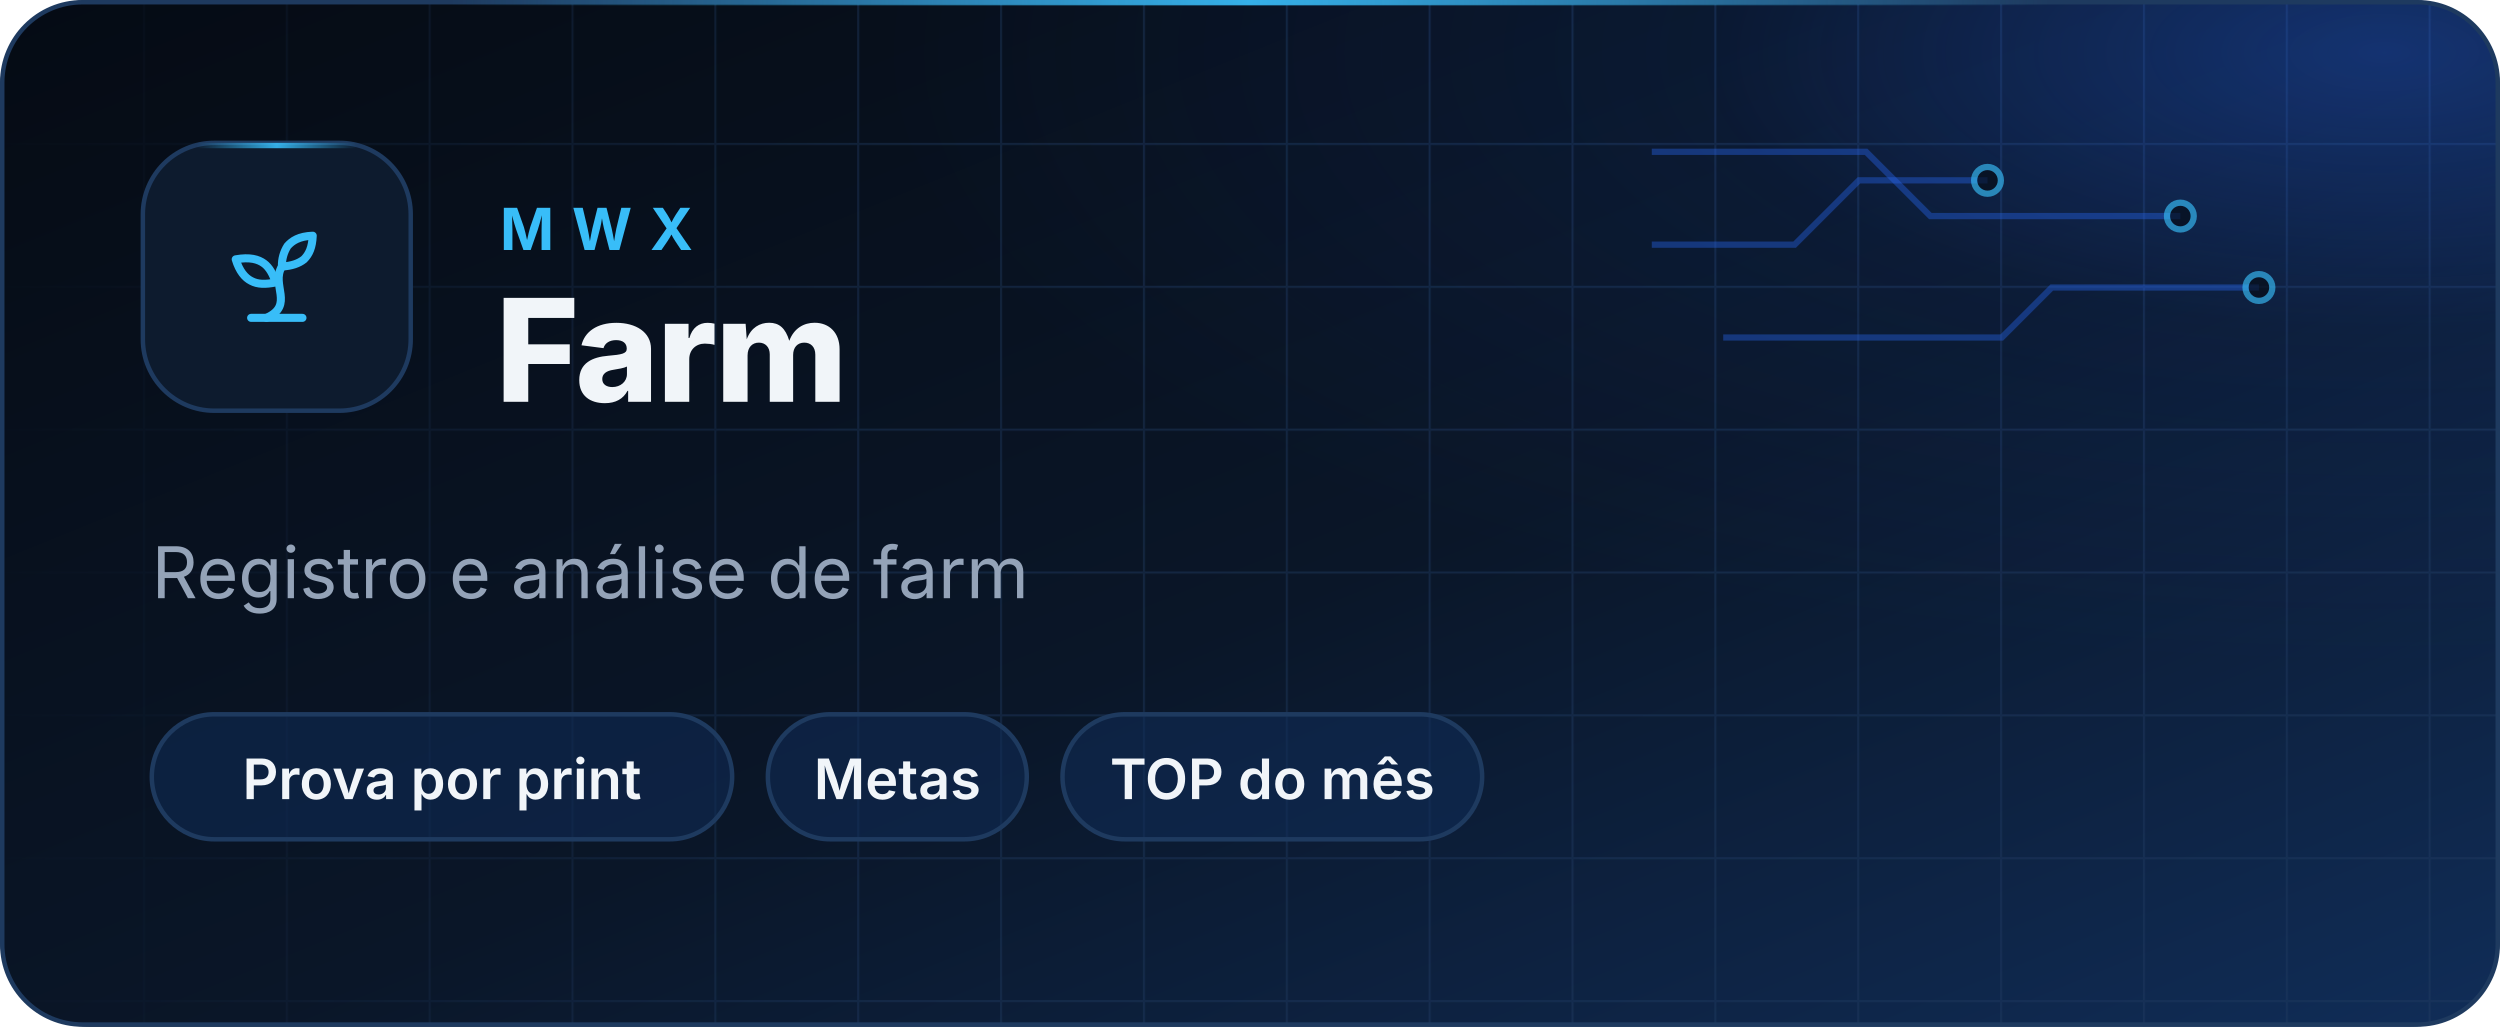
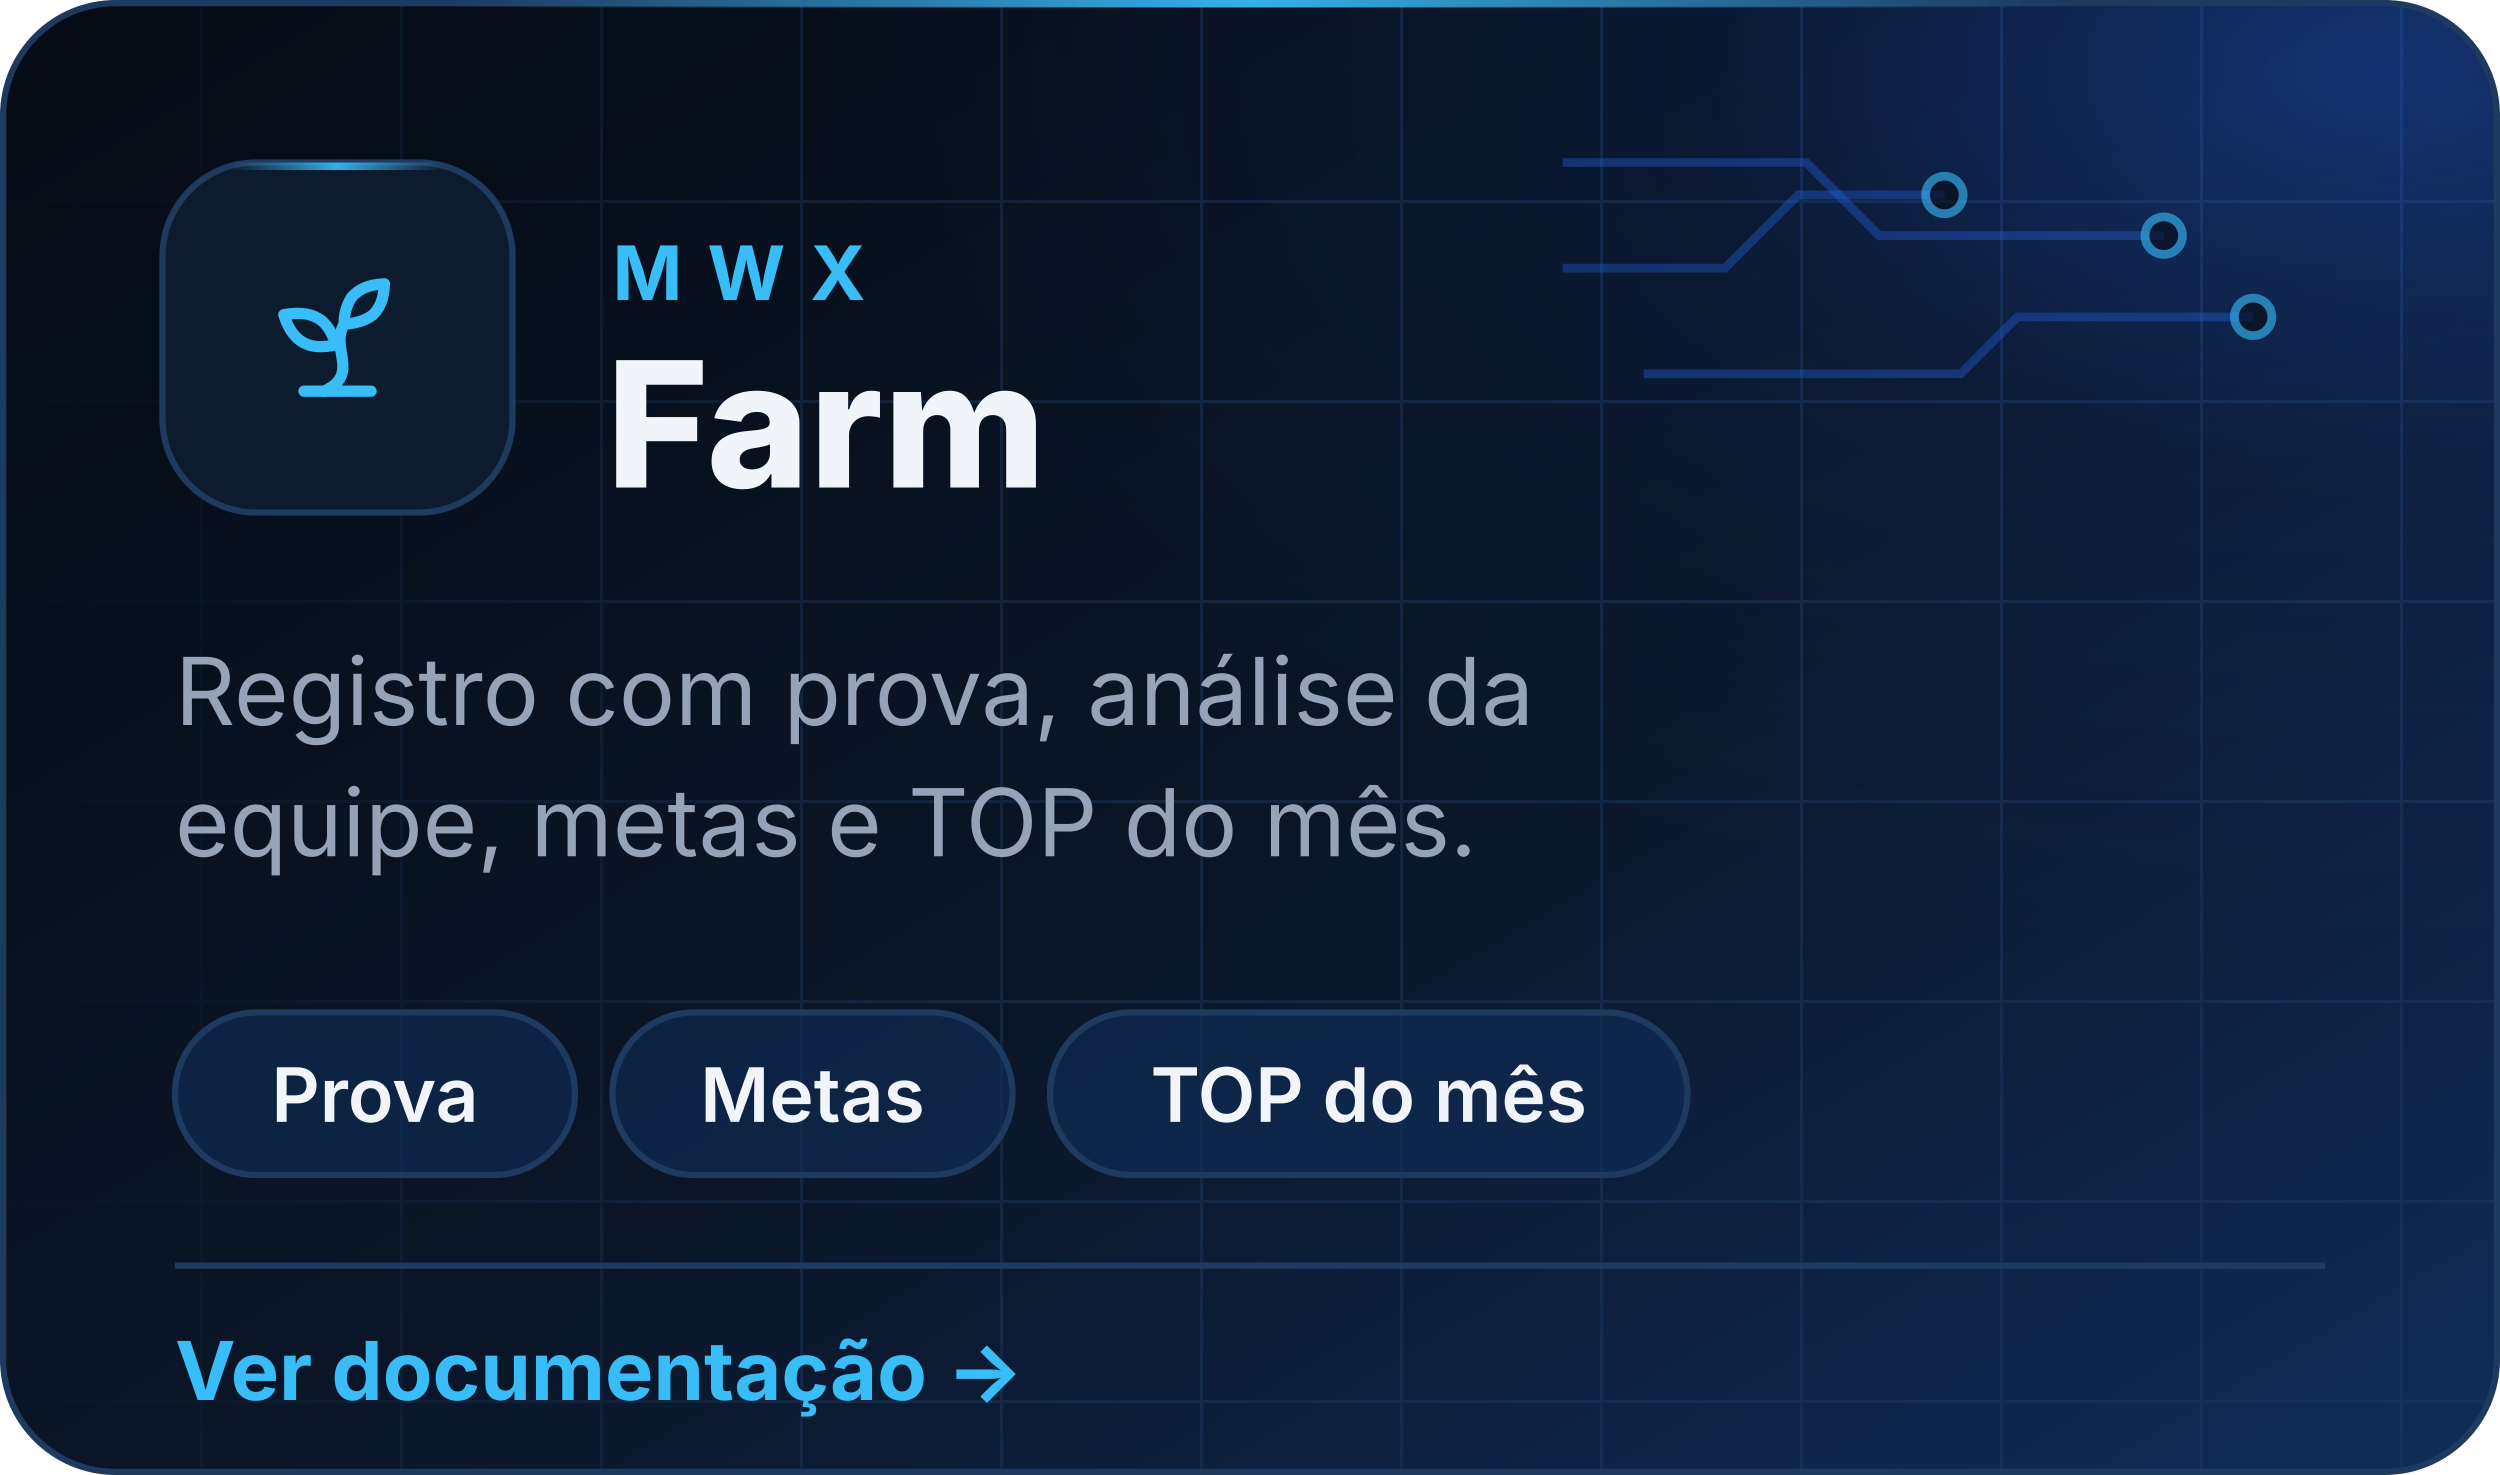
- <svg xmlns="http://www.w3.org/2000/svg" width="560" height="230" viewBox="0 0 560 230" role="img" aria-label="MWX Farm — Registro e análise de farm" font-family="'Segoe UI', 'Inter', 'Helvetica Neue', Arial, sans-serif">
+ <svg xmlns="http://www.w3.org/2000/svg" width="400" height="236" viewBox="0 0 400 236" role="img" aria-label="MWX Farm: Registro com prova, análise da equipe, metas e TOP do mês." font-family="'Segoe UI', 'Inter', 'Helvetica Neue', Arial, sans-serif">
  <defs>
-     <linearGradient id="bgcfarm" x1="0" y1="0" x2="1" y2="1">
+     <linearGradient id="bgvfarm" x1="0" y1="0" x2="1" y2="1">
      <stop offset="0" stop-color="#050B14" />
      <stop offset=".55" stop-color="#0A1628" />
      <stop offset="1" stop-color="#102D58" />
    </linearGradient>
-     <radialGradient id="glowcfarm" cx="0.95" cy="0.05" r=".6">
+     <radialGradient id="glowvfarm" cx="0.95" cy="0.05" r=".6">
      <stop offset="0" stop-color="#2563EB" stop-opacity=".38" />
      <stop offset=".45" stop-color="#2563EB" stop-opacity=".08" />
      <stop offset="1" stop-color="#2563EB" stop-opacity="0" />
    </radialGradient>
-     <pattern id="gridcfarm" width="32" height="32" patternUnits="userSpaceOnUse">
+     <pattern id="gridvfarm" width="32" height="32" patternUnits="userSpaceOnUse">
      <path d="M32 0H0V32" fill="none" stroke="#1E3A5F" stroke-width="1" opacity=".45" />
    </pattern>
-     <linearGradient id="edgecfarm" x1="0" y1="0" x2="1" y2="0">
+     <linearGradient id="edgevfarm" x1="0" y1="0" x2="1" y2="0">
      <stop offset="0" stop-color="#38BDF8" stop-opacity="0" />
      <stop offset=".5" stop-color="#38BDF8" stop-opacity=".9" />
      <stop offset="1" stop-color="#38BDF8" stop-opacity="0" />
    </linearGradient>
-     <linearGradient id="txtcfarm" x1="0" y1="0" x2="1" y2="0">
+     <linearGradient id="txtvfarm" x1="0" y1="0" x2="1" y2="0">
      <stop offset="0" stop-color="#2563EB" />
      <stop offset=".5" stop-color="#3B82F6" />
      <stop offset="1" stop-color="#38BDF8" />
    </linearGradient>
-     <linearGradient id="fadecfarm" x1="0" y1="0" x2="1" y2="0">
+     <linearGradient id="fadevfarm" x1="0" y1="0" x2="1" y2="0">
      <stop offset="0" stop-color="#fff" stop-opacity="0" />
      <stop offset=".35" stop-color="#fff" stop-opacity=".9" />
      <stop offset="1" stop-color="#fff" />
    </linearGradient>
-     <mask id="gmcfarm">
-       <rect width="560" height="230" fill="url(#fadecfarm)" />
+     <mask id="gmvfarm">
+       <rect width="400" height="236" fill="url(#fadevfarm)" />
    </mask>
-     <clipPath id="clipcfarm">
-       <rect width="560" height="230" rx="20" />
+     <clipPath id="clipvfarm">
+       <rect width="400" height="236" rx="20" />
    </clipPath>
  </defs>
-   <g clip-path="url(#clipcfarm)">
-     <rect width="560" height="230" fill="url(#bgcfarm)" />
-     <rect width="560" height="230" fill="url(#gridcfarm)" mask="url(#gmcfarm)" />
-     <rect width="560" height="230" fill="url(#glowcfarm)" />
+   <g clip-path="url(#clipvfarm)">
+     <rect width="400" height="236" fill="url(#bgvfarm)" />
+     <rect width="400" height="236" fill="url(#gridvfarm)" mask="url(#gmvfarm)" />
+     <rect width="400" height="236" fill="url(#glowvfarm)" />
  </g>
-   <rect x=".5" y=".5" width="559" height="229" rx="18" fill="none" stroke="#1E3A5F" />
-   <rect x="101" y="0" width="358" height="1.2" fill="url(#edgecfarm)" />
-   <path d="M370 34 h48.0 l14.4 14.4 h56.0" fill="none" stroke="#2563EB" stroke-width="1.4" opacity="0.4" />
-   <path d="M370 54.8 h32.0 l14.4 -14.4 h28.8" fill="none" stroke="#2563EB" stroke-width="1.4" opacity="0.4" />
-   <path d="M386.0 75.6 h62.4 l11.2 -11.2 h46.4" fill="none" stroke="#2563EB" stroke-width="1.4" opacity="0.4" />
-   <circle cx="488.4" cy="48.4" r="3" fill="#050B14" stroke="#38BDF8" stroke-width="1.4" opacity="0.65" />
-   <circle cx="445.2" cy="40.4" r="3" fill="#050B14" stroke="#38BDF8" stroke-width="1.4" opacity="0.65" />
-   <circle cx="506.0" cy="64.4" r="3" fill="#050B14" stroke="#38BDF8" stroke-width="1.4" opacity="0.65" />
-   <rect x="32" y="32" width="60" height="60" rx="16" fill="#0D1B2E" stroke="#1E3A5F" />
-   <rect x="44" y="32" width="36" height="1.2" fill="url(#edgecfarm)" />
-   <g transform="translate(48.2 48.2) scale(1.15)" fill="none" stroke="#38BDF8" stroke-width="1.57" stroke-linecap="round" stroke-linejoin="round" color="#38BDF8">
+   <rect x=".5" y=".5" width="399" height="235" rx="18" fill="none" stroke="#1E3A5F" />
+   <rect x="72" y="0" width="256" height="1.2" fill="url(#edgevfarm)" />
+   <path d="M250 26 h39.0 l11.7 11.7 h45.5" fill="none" stroke="#2563EB" stroke-width="1.4" opacity="0.35" />
+   <path d="M250 42.9 h26.0 l11.7 -11.7 h23.4" fill="none" stroke="#2563EB" stroke-width="1.4" opacity="0.35" />
+   <path d="M263.0 59.8 h50.7 l9.1 -9.1 h37.7" fill="none" stroke="#2563EB" stroke-width="1.4" opacity="0.35" />
+   <circle cx="346.2" cy="37.7" r="3" fill="#050B14" stroke="#38BDF8" stroke-width="1.4" opacity="0.6" />
+   <circle cx="311.1" cy="31.2" r="3" fill="#050B14" stroke="#38BDF8" stroke-width="1.4" opacity="0.6" />
+   <circle cx="360.5" cy="50.7" r="3" fill="#050B14" stroke="#38BDF8" stroke-width="1.4" opacity="0.6" />
+   <rect x="26" y="26" width="56" height="56" rx="15" fill="#0D1B2E" stroke="#1E3A5F" />
+   <rect x="37" y="26" width="34" height="1.2" fill="url(#edgevfarm)" />
+   <g transform="translate(41.12 41.12) scale(1.0733)" fill="none" stroke="#38BDF8" stroke-width="1.68" stroke-linecap="round" stroke-linejoin="round" color="#38BDF8">
    <path d="M7 20h10" />
    <path d="M10 20c5.5-2.5.8-6.4 3-10" />
    <path d="M9.5 9.4c1.1.8 1.8 2.2 2.3 3.7-2 .4-3.5.4-4.8-.3-1.2-.6-2.3-1.9-3-4.2 2.8-.5 4.4 0 5.5.8z" />
    <path d="M14.1 6a7 7 0 0 0-1.1 4c1.9-.1 3.3-.6 4.3-1.4 1-1 1.6-2.3 1.7-4.6-2.7.1-4 1-4.9 2z" />
  </g>
-   <text x="112" y="56" fill="#38BDF8" font-size="13" font-weight="700" letter-spacing="4">MWX</text>
-   <text x="111" y="90" fill="#F1F5F9" font-size="32" font-weight="800" letter-spacing="-.5">Farm</text>
-   <text x="34" y="134" fill="#94A3B8" font-size="16">Registro e análise de farm</text>
-   <rect x="34" y="160" width="130" height="28" rx="14" fill="#102D58" fill-opacity=".55" stroke="#1E3A5F" />
-   <text x="99" y="179" text-anchor="middle" fill="#F1F5F9" font-size="12.5" font-weight="600">Prova por print</text>
-   <rect x="172.0" y="160" width="58" height="28" rx="14" fill="#102D58" fill-opacity=".55" stroke="#1E3A5F" />
-   <text x="201" y="179" text-anchor="middle" fill="#F1F5F9" font-size="12.5" font-weight="600">Metas</text>
-   <rect x="238.0" y="160" width="94" height="28" rx="14" fill="#102D58" fill-opacity=".55" stroke="#1E3A5F" />
-   <text x="285" y="179" text-anchor="middle" fill="#F1F5F9" font-size="12.5" font-weight="600">TOP do mês</text>
+   <text x="98" y="48" fill="#38BDF8" font-size="12" font-weight="700" letter-spacing="4">MWX</text>
+   <text x="97" y="78" fill="#F1F5F9" font-size="28" font-weight="800">Farm</text>
+   <text x="28" y="116.0" fill="#94A3B8" font-size="15" font-weight="400" text-anchor="start">Registro com prova, análise da</text>
+   <text x="28" y="137.0" fill="#94A3B8" font-size="15" font-weight="400" text-anchor="start">equipe, metas e TOP do mês.</text>
+   <rect x="28" y="162" width="64" height="26" rx="13" fill="#102D58" fill-opacity=".6" stroke="#1E3A5F" />
+   <text x="60" y="179.5" text-anchor="middle" fill="#F1F5F9" font-size="12" font-weight="600">Prova</text>
+   <rect x="98.0" y="162" width="64" height="26" rx="13" fill="#102D58" fill-opacity=".6" stroke="#1E3A5F" />
+   <text x="130" y="179.5" text-anchor="middle" fill="#F1F5F9" font-size="12" font-weight="600">Metas</text>
+   <rect x="168.0" y="162" width="102" height="26" rx="13" fill="#102D58" fill-opacity=".6" stroke="#1E3A5F" />
+   <text x="219" y="179.5" text-anchor="middle" fill="#F1F5F9" font-size="12" font-weight="600">TOP do mês</text>
+   <rect x="28" y="202" width="344" height="1" fill="#1E3A5F" />
+   <text x="28" y="224" fill="#38BDF8" font-size="13" font-weight="700">Ver documentação  →</text>
</svg>
